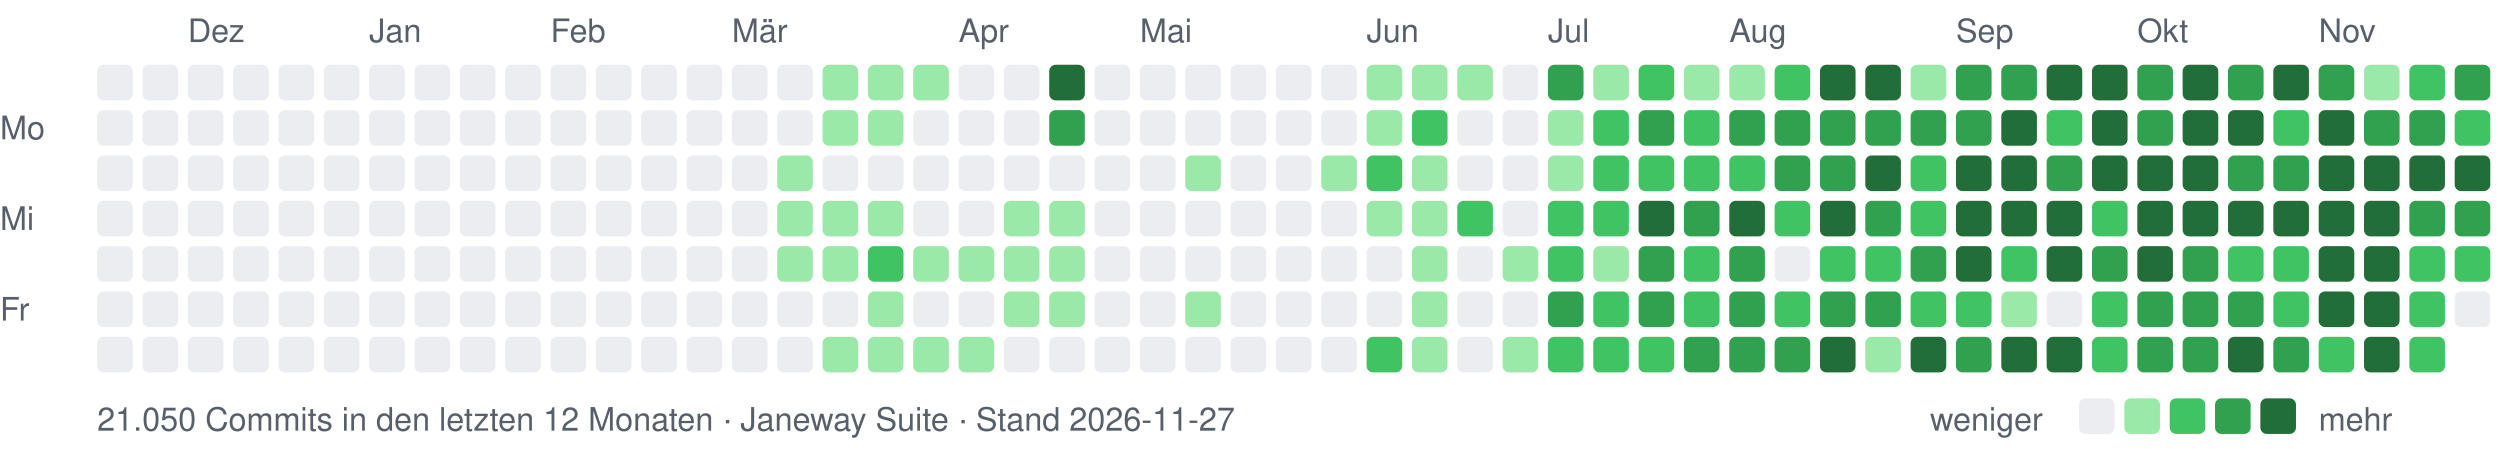
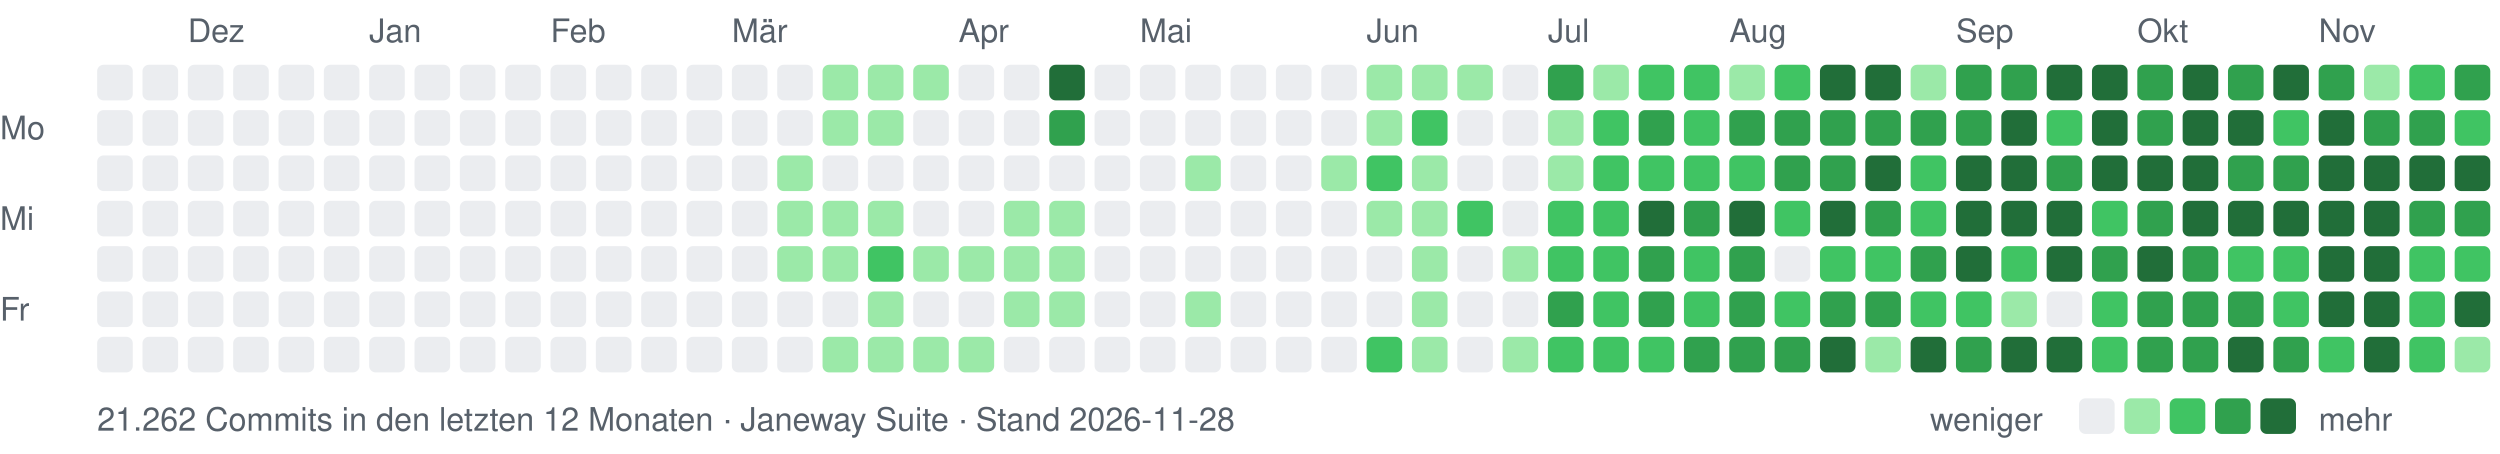
<svg xmlns="http://www.w3.org/2000/svg" viewBox="0 0 772 140" width="772" height="140">
  <g font-family="-apple-system,BlinkMacSystemFont,Segoe UI,Helvetica,Arial,sans-serif" font-size="10" fill="#57606a">
    <text x="58" y="13">Dez</text>
    <text x="114" y="13">Jan</text>
    <text x="170" y="13">Feb</text>
    <text x="226" y="13">Mär</text>
    <text x="296" y="13">Apr</text>
    <text x="352" y="13">Mai</text>
    <text x="422" y="13">Jun</text>
    <text x="478" y="13">Jul</text>
    <text x="534" y="13">Aug</text>
    <text x="604" y="13">Sep</text>
    <text x="660" y="13">Okt</text>
    <text x="716" y="13">Nov</text>
    <text x="0" y="43">Mo</text>
    <text x="0" y="71">Mi</text>
    <text x="0" y="99">Fr</text>
    <rect x="30" y="20" width="11" height="11" rx="2" fill="#ebedf0" />
    <rect x="30" y="34" width="11" height="11" rx="2" fill="#ebedf0" />
    <rect x="30" y="48" width="11" height="11" rx="2" fill="#ebedf0" />
    <rect x="30" y="62" width="11" height="11" rx="2" fill="#ebedf0" />
    <rect x="30" y="76" width="11" height="11" rx="2" fill="#ebedf0" />
    <rect x="30" y="90" width="11" height="11" rx="2" fill="#ebedf0" />
    <rect x="30" y="104" width="11" height="11" rx="2" fill="#ebedf0" />
    <rect x="44" y="20" width="11" height="11" rx="2" fill="#ebedf0" />
    <rect x="44" y="34" width="11" height="11" rx="2" fill="#ebedf0" />
    <rect x="44" y="48" width="11" height="11" rx="2" fill="#ebedf0" />
    <rect x="44" y="62" width="11" height="11" rx="2" fill="#ebedf0" />
    <rect x="44" y="76" width="11" height="11" rx="2" fill="#ebedf0" />
    <rect x="44" y="90" width="11" height="11" rx="2" fill="#ebedf0" />
    <rect x="44" y="104" width="11" height="11" rx="2" fill="#ebedf0" />
    <rect x="58" y="20" width="11" height="11" rx="2" fill="#ebedf0" />
    <rect x="58" y="34" width="11" height="11" rx="2" fill="#ebedf0" />
    <rect x="58" y="48" width="11" height="11" rx="2" fill="#ebedf0" />
    <rect x="58" y="62" width="11" height="11" rx="2" fill="#ebedf0" />
    <rect x="58" y="76" width="11" height="11" rx="2" fill="#ebedf0" />
    <rect x="58" y="90" width="11" height="11" rx="2" fill="#ebedf0" />
    <rect x="58" y="104" width="11" height="11" rx="2" fill="#ebedf0" />
    <rect x="72" y="20" width="11" height="11" rx="2" fill="#ebedf0" />
    <rect x="72" y="34" width="11" height="11" rx="2" fill="#ebedf0" />
    <rect x="72" y="48" width="11" height="11" rx="2" fill="#ebedf0" />
    <rect x="72" y="62" width="11" height="11" rx="2" fill="#ebedf0" />
    <rect x="72" y="76" width="11" height="11" rx="2" fill="#ebedf0" />
    <rect x="72" y="90" width="11" height="11" rx="2" fill="#ebedf0" />
    <rect x="72" y="104" width="11" height="11" rx="2" fill="#ebedf0" />
    <rect x="86" y="20" width="11" height="11" rx="2" fill="#ebedf0" />
    <rect x="86" y="34" width="11" height="11" rx="2" fill="#ebedf0" />
    <rect x="86" y="48" width="11" height="11" rx="2" fill="#ebedf0" />
    <rect x="86" y="62" width="11" height="11" rx="2" fill="#ebedf0" />
    <rect x="86" y="76" width="11" height="11" rx="2" fill="#ebedf0" />
    <rect x="86" y="90" width="11" height="11" rx="2" fill="#ebedf0" />
    <rect x="86" y="104" width="11" height="11" rx="2" fill="#ebedf0" />
    <rect x="100" y="20" width="11" height="11" rx="2" fill="#ebedf0" />
    <rect x="100" y="34" width="11" height="11" rx="2" fill="#ebedf0" />
    <rect x="100" y="48" width="11" height="11" rx="2" fill="#ebedf0" />
    <rect x="100" y="62" width="11" height="11" rx="2" fill="#ebedf0" />
    <rect x="100" y="76" width="11" height="11" rx="2" fill="#ebedf0" />
    <rect x="100" y="90" width="11" height="11" rx="2" fill="#ebedf0" />
    <rect x="100" y="104" width="11" height="11" rx="2" fill="#ebedf0" />
    <rect x="114" y="20" width="11" height="11" rx="2" fill="#ebedf0" />
    <rect x="114" y="34" width="11" height="11" rx="2" fill="#ebedf0" />
    <rect x="114" y="48" width="11" height="11" rx="2" fill="#ebedf0" />
    <rect x="114" y="62" width="11" height="11" rx="2" fill="#ebedf0" />
    <rect x="114" y="76" width="11" height="11" rx="2" fill="#ebedf0" />
    <rect x="114" y="90" width="11" height="11" rx="2" fill="#ebedf0" />
    <rect x="114" y="104" width="11" height="11" rx="2" fill="#ebedf0" />
    <rect x="128" y="20" width="11" height="11" rx="2" fill="#ebedf0" />
    <rect x="128" y="34" width="11" height="11" rx="2" fill="#ebedf0" />
    <rect x="128" y="48" width="11" height="11" rx="2" fill="#ebedf0" />
    <rect x="128" y="62" width="11" height="11" rx="2" fill="#ebedf0" />
    <rect x="128" y="76" width="11" height="11" rx="2" fill="#ebedf0" />
    <rect x="128" y="90" width="11" height="11" rx="2" fill="#ebedf0" />
    <rect x="128" y="104" width="11" height="11" rx="2" fill="#ebedf0" />
    <rect x="142" y="20" width="11" height="11" rx="2" fill="#ebedf0" />
    <rect x="142" y="34" width="11" height="11" rx="2" fill="#ebedf0" />
    <rect x="142" y="48" width="11" height="11" rx="2" fill="#ebedf0" />
    <rect x="142" y="62" width="11" height="11" rx="2" fill="#ebedf0" />
    <rect x="142" y="76" width="11" height="11" rx="2" fill="#ebedf0" />
    <rect x="142" y="90" width="11" height="11" rx="2" fill="#ebedf0" />
    <rect x="142" y="104" width="11" height="11" rx="2" fill="#ebedf0" />
    <rect x="156" y="20" width="11" height="11" rx="2" fill="#ebedf0" />
    <rect x="156" y="34" width="11" height="11" rx="2" fill="#ebedf0" />
    <rect x="156" y="48" width="11" height="11" rx="2" fill="#ebedf0" />
    <rect x="156" y="62" width="11" height="11" rx="2" fill="#ebedf0" />
    <rect x="156" y="76" width="11" height="11" rx="2" fill="#ebedf0" />
    <rect x="156" y="90" width="11" height="11" rx="2" fill="#ebedf0" />
    <rect x="156" y="104" width="11" height="11" rx="2" fill="#ebedf0" />
    <rect x="170" y="20" width="11" height="11" rx="2" fill="#ebedf0" />
    <rect x="170" y="34" width="11" height="11" rx="2" fill="#ebedf0" />
    <rect x="170" y="48" width="11" height="11" rx="2" fill="#ebedf0" />
    <rect x="170" y="62" width="11" height="11" rx="2" fill="#ebedf0" />
    <rect x="170" y="76" width="11" height="11" rx="2" fill="#ebedf0" />
    <rect x="170" y="90" width="11" height="11" rx="2" fill="#ebedf0" />
    <rect x="170" y="104" width="11" height="11" rx="2" fill="#ebedf0" />
    <rect x="184" y="20" width="11" height="11" rx="2" fill="#ebedf0" />
    <rect x="184" y="34" width="11" height="11" rx="2" fill="#ebedf0" />
    <rect x="184" y="48" width="11" height="11" rx="2" fill="#ebedf0" />
    <rect x="184" y="62" width="11" height="11" rx="2" fill="#ebedf0" />
    <rect x="184" y="76" width="11" height="11" rx="2" fill="#ebedf0" />
    <rect x="184" y="90" width="11" height="11" rx="2" fill="#ebedf0" />
    <rect x="184" y="104" width="11" height="11" rx="2" fill="#ebedf0" />
    <rect x="198" y="20" width="11" height="11" rx="2" fill="#ebedf0" />
    <rect x="198" y="34" width="11" height="11" rx="2" fill="#ebedf0" />
    <rect x="198" y="48" width="11" height="11" rx="2" fill="#ebedf0" />
    <rect x="198" y="62" width="11" height="11" rx="2" fill="#ebedf0" />
    <rect x="198" y="76" width="11" height="11" rx="2" fill="#ebedf0" />
    <rect x="198" y="90" width="11" height="11" rx="2" fill="#ebedf0" />
    <rect x="198" y="104" width="11" height="11" rx="2" fill="#ebedf0" />
    <rect x="212" y="20" width="11" height="11" rx="2" fill="#ebedf0" />
    <rect x="212" y="34" width="11" height="11" rx="2" fill="#ebedf0" />
    <rect x="212" y="48" width="11" height="11" rx="2" fill="#ebedf0" />
    <rect x="212" y="62" width="11" height="11" rx="2" fill="#ebedf0" />
    <rect x="212" y="76" width="11" height="11" rx="2" fill="#ebedf0" />
    <rect x="212" y="90" width="11" height="11" rx="2" fill="#ebedf0" />
    <rect x="212" y="104" width="11" height="11" rx="2" fill="#ebedf0" />
    <rect x="226" y="20" width="11" height="11" rx="2" fill="#ebedf0" />
    <rect x="226" y="34" width="11" height="11" rx="2" fill="#ebedf0" />
    <rect x="226" y="48" width="11" height="11" rx="2" fill="#ebedf0" />
    <rect x="226" y="62" width="11" height="11" rx="2" fill="#ebedf0" />
    <rect x="226" y="76" width="11" height="11" rx="2" fill="#ebedf0" />
    <rect x="226" y="90" width="11" height="11" rx="2" fill="#ebedf0" />
    <rect x="226" y="104" width="11" height="11" rx="2" fill="#ebedf0" />
    <rect x="240" y="20" width="11" height="11" rx="2" fill="#ebedf0" />
    <rect x="240" y="34" width="11" height="11" rx="2" fill="#ebedf0" />
    <rect x="240" y="48" width="11" height="11" rx="2" fill="#9be9a8" />
    <rect x="240" y="62" width="11" height="11" rx="2" fill="#9be9a8" />
    <rect x="240" y="76" width="11" height="11" rx="2" fill="#9be9a8" />
    <rect x="240" y="90" width="11" height="11" rx="2" fill="#ebedf0" />
    <rect x="240" y="104" width="11" height="11" rx="2" fill="#ebedf0" />
    <rect x="254" y="20" width="11" height="11" rx="2" fill="#9be9a8" />
    <rect x="254" y="34" width="11" height="11" rx="2" fill="#9be9a8" />
    <rect x="254" y="48" width="11" height="11" rx="2" fill="#ebedf0" />
    <rect x="254" y="62" width="11" height="11" rx="2" fill="#9be9a8" />
    <rect x="254" y="76" width="11" height="11" rx="2" fill="#9be9a8" />
    <rect x="254" y="90" width="11" height="11" rx="2" fill="#ebedf0" />
    <rect x="254" y="104" width="11" height="11" rx="2" fill="#9be9a8" />
    <rect x="268" y="20" width="11" height="11" rx="2" fill="#9be9a8" />
    <rect x="268" y="34" width="11" height="11" rx="2" fill="#9be9a8" />
    <rect x="268" y="48" width="11" height="11" rx="2" fill="#ebedf0" />
    <rect x="268" y="62" width="11" height="11" rx="2" fill="#9be9a8" />
    <rect x="268" y="76" width="11" height="11" rx="2" fill="#40c463" />
    <rect x="268" y="90" width="11" height="11" rx="2" fill="#9be9a8" />
    <rect x="268" y="104" width="11" height="11" rx="2" fill="#9be9a8" />
    <rect x="282" y="20" width="11" height="11" rx="2" fill="#9be9a8" />
    <rect x="282" y="34" width="11" height="11" rx="2" fill="#ebedf0" />
    <rect x="282" y="48" width="11" height="11" rx="2" fill="#ebedf0" />
    <rect x="282" y="62" width="11" height="11" rx="2" fill="#ebedf0" />
    <rect x="282" y="76" width="11" height="11" rx="2" fill="#9be9a8" />
    <rect x="282" y="90" width="11" height="11" rx="2" fill="#ebedf0" />
    <rect x="282" y="104" width="11" height="11" rx="2" fill="#9be9a8" />
    <rect x="296" y="20" width="11" height="11" rx="2" fill="#ebedf0" />
    <rect x="296" y="34" width="11" height="11" rx="2" fill="#ebedf0" />
    <rect x="296" y="48" width="11" height="11" rx="2" fill="#ebedf0" />
    <rect x="296" y="62" width="11" height="11" rx="2" fill="#ebedf0" />
    <rect x="296" y="76" width="11" height="11" rx="2" fill="#9be9a8" />
    <rect x="296" y="90" width="11" height="11" rx="2" fill="#ebedf0" />
    <rect x="296" y="104" width="11" height="11" rx="2" fill="#9be9a8" />
    <rect x="310" y="20" width="11" height="11" rx="2" fill="#ebedf0" />
    <rect x="310" y="34" width="11" height="11" rx="2" fill="#ebedf0" />
    <rect x="310" y="48" width="11" height="11" rx="2" fill="#ebedf0" />
    <rect x="310" y="62" width="11" height="11" rx="2" fill="#9be9a8" />
    <rect x="310" y="76" width="11" height="11" rx="2" fill="#9be9a8" />
    <rect x="310" y="90" width="11" height="11" rx="2" fill="#9be9a8" />
    <rect x="310" y="104" width="11" height="11" rx="2" fill="#ebedf0" />
    <rect x="324" y="20" width="11" height="11" rx="2" fill="#216e39" />
    <rect x="324" y="34" width="11" height="11" rx="2" fill="#30a14e" />
    <rect x="324" y="48" width="11" height="11" rx="2" fill="#ebedf0" />
    <rect x="324" y="62" width="11" height="11" rx="2" fill="#9be9a8" />
    <rect x="324" y="76" width="11" height="11" rx="2" fill="#9be9a8" />
    <rect x="324" y="90" width="11" height="11" rx="2" fill="#9be9a8" />
    <rect x="324" y="104" width="11" height="11" rx="2" fill="#ebedf0" />
    <rect x="338" y="20" width="11" height="11" rx="2" fill="#ebedf0" />
    <rect x="338" y="34" width="11" height="11" rx="2" fill="#ebedf0" />
    <rect x="338" y="48" width="11" height="11" rx="2" fill="#ebedf0" />
    <rect x="338" y="62" width="11" height="11" rx="2" fill="#ebedf0" />
    <rect x="338" y="76" width="11" height="11" rx="2" fill="#ebedf0" />
    <rect x="338" y="90" width="11" height="11" rx="2" fill="#ebedf0" />
    <rect x="338" y="104" width="11" height="11" rx="2" fill="#ebedf0" />
    <rect x="352" y="20" width="11" height="11" rx="2" fill="#ebedf0" />
    <rect x="352" y="34" width="11" height="11" rx="2" fill="#ebedf0" />
    <rect x="352" y="48" width="11" height="11" rx="2" fill="#ebedf0" />
    <rect x="352" y="62" width="11" height="11" rx="2" fill="#ebedf0" />
    <rect x="352" y="76" width="11" height="11" rx="2" fill="#ebedf0" />
    <rect x="352" y="90" width="11" height="11" rx="2" fill="#ebedf0" />
    <rect x="352" y="104" width="11" height="11" rx="2" fill="#ebedf0" />
    <rect x="366" y="20" width="11" height="11" rx="2" fill="#ebedf0" />
    <rect x="366" y="34" width="11" height="11" rx="2" fill="#ebedf0" />
    <rect x="366" y="48" width="11" height="11" rx="2" fill="#9be9a8" />
    <rect x="366" y="62" width="11" height="11" rx="2" fill="#ebedf0" />
    <rect x="366" y="76" width="11" height="11" rx="2" fill="#ebedf0" />
    <rect x="366" y="90" width="11" height="11" rx="2" fill="#9be9a8" />
    <rect x="366" y="104" width="11" height="11" rx="2" fill="#ebedf0" />
    <rect x="380" y="20" width="11" height="11" rx="2" fill="#ebedf0" />
    <rect x="380" y="34" width="11" height="11" rx="2" fill="#ebedf0" />
    <rect x="380" y="48" width="11" height="11" rx="2" fill="#ebedf0" />
    <rect x="380" y="62" width="11" height="11" rx="2" fill="#ebedf0" />
    <rect x="380" y="76" width="11" height="11" rx="2" fill="#ebedf0" />
    <rect x="380" y="90" width="11" height="11" rx="2" fill="#ebedf0" />
    <rect x="380" y="104" width="11" height="11" rx="2" fill="#ebedf0" />
    <rect x="394" y="20" width="11" height="11" rx="2" fill="#ebedf0" />
    <rect x="394" y="34" width="11" height="11" rx="2" fill="#ebedf0" />
    <rect x="394" y="48" width="11" height="11" rx="2" fill="#ebedf0" />
    <rect x="394" y="62" width="11" height="11" rx="2" fill="#ebedf0" />
    <rect x="394" y="76" width="11" height="11" rx="2" fill="#ebedf0" />
    <rect x="394" y="90" width="11" height="11" rx="2" fill="#ebedf0" />
    <rect x="394" y="104" width="11" height="11" rx="2" fill="#ebedf0" />
    <rect x="408" y="20" width="11" height="11" rx="2" fill="#ebedf0" />
    <rect x="408" y="34" width="11" height="11" rx="2" fill="#ebedf0" />
    <rect x="408" y="48" width="11" height="11" rx="2" fill="#9be9a8" />
    <rect x="408" y="62" width="11" height="11" rx="2" fill="#ebedf0" />
    <rect x="408" y="76" width="11" height="11" rx="2" fill="#ebedf0" />
    <rect x="408" y="90" width="11" height="11" rx="2" fill="#ebedf0" />
    <rect x="408" y="104" width="11" height="11" rx="2" fill="#ebedf0" />
    <rect x="422" y="20" width="11" height="11" rx="2" fill="#9be9a8" />
    <rect x="422" y="34" width="11" height="11" rx="2" fill="#9be9a8" />
    <rect x="422" y="48" width="11" height="11" rx="2" fill="#40c463" />
    <rect x="422" y="62" width="11" height="11" rx="2" fill="#9be9a8" />
    <rect x="422" y="76" width="11" height="11" rx="2" fill="#ebedf0" />
    <rect x="422" y="90" width="11" height="11" rx="2" fill="#ebedf0" />
    <rect x="422" y="104" width="11" height="11" rx="2" fill="#40c463" />
    <rect x="436" y="20" width="11" height="11" rx="2" fill="#9be9a8" />
    <rect x="436" y="34" width="11" height="11" rx="2" fill="#40c463" />
    <rect x="436" y="48" width="11" height="11" rx="2" fill="#9be9a8" />
    <rect x="436" y="62" width="11" height="11" rx="2" fill="#9be9a8" />
    <rect x="436" y="76" width="11" height="11" rx="2" fill="#9be9a8" />
    <rect x="436" y="90" width="11" height="11" rx="2" fill="#9be9a8" />
    <rect x="436" y="104" width="11" height="11" rx="2" fill="#9be9a8" />
    <rect x="450" y="20" width="11" height="11" rx="2" fill="#9be9a8" />
    <rect x="450" y="34" width="11" height="11" rx="2" fill="#ebedf0" />
    <rect x="450" y="48" width="11" height="11" rx="2" fill="#ebedf0" />
    <rect x="450" y="62" width="11" height="11" rx="2" fill="#40c463" />
    <rect x="450" y="76" width="11" height="11" rx="2" fill="#ebedf0" />
    <rect x="450" y="90" width="11" height="11" rx="2" fill="#ebedf0" />
    <rect x="450" y="104" width="11" height="11" rx="2" fill="#ebedf0" />
    <rect x="464" y="20" width="11" height="11" rx="2" fill="#ebedf0" />
    <rect x="464" y="34" width="11" height="11" rx="2" fill="#ebedf0" />
    <rect x="464" y="48" width="11" height="11" rx="2" fill="#ebedf0" />
    <rect x="464" y="62" width="11" height="11" rx="2" fill="#ebedf0" />
    <rect x="464" y="76" width="11" height="11" rx="2" fill="#9be9a8" />
    <rect x="464" y="90" width="11" height="11" rx="2" fill="#ebedf0" />
    <rect x="464" y="104" width="11" height="11" rx="2" fill="#9be9a8" />
    <rect x="478" y="20" width="11" height="11" rx="2" fill="#30a14e" />
    <rect x="478" y="34" width="11" height="11" rx="2" fill="#9be9a8" />
    <rect x="478" y="48" width="11" height="11" rx="2" fill="#9be9a8" />
    <rect x="478" y="62" width="11" height="11" rx="2" fill="#40c463" />
    <rect x="478" y="76" width="11" height="11" rx="2" fill="#40c463" />
    <rect x="478" y="90" width="11" height="11" rx="2" fill="#30a14e" />
    <rect x="478" y="104" width="11" height="11" rx="2" fill="#40c463" />
    <rect x="492" y="20" width="11" height="11" rx="2" fill="#9be9a8" />
    <rect x="492" y="34" width="11" height="11" rx="2" fill="#40c463" />
    <rect x="492" y="48" width="11" height="11" rx="2" fill="#40c463" />
    <rect x="492" y="62" width="11" height="11" rx="2" fill="#40c463" />
-     <rect x="492" y="76" width="11" height="11" rx="2" fill="#9be9a8" />
+     <rect x="492" y="76" width="11" height="11" rx="2" fill="#40c463" />
    <rect x="492" y="90" width="11" height="11" rx="2" fill="#40c463" />
    <rect x="492" y="104" width="11" height="11" rx="2" fill="#40c463" />
    <rect x="506" y="20" width="11" height="11" rx="2" fill="#40c463" />
    <rect x="506" y="34" width="11" height="11" rx="2" fill="#30a14e" />
    <rect x="506" y="48" width="11" height="11" rx="2" fill="#40c463" />
    <rect x="506" y="62" width="11" height="11" rx="2" fill="#216e39" />
    <rect x="506" y="76" width="11" height="11" rx="2" fill="#30a14e" />
    <rect x="506" y="90" width="11" height="11" rx="2" fill="#30a14e" />
    <rect x="506" y="104" width="11" height="11" rx="2" fill="#40c463" />
-     <rect x="520" y="20" width="11" height="11" rx="2" fill="#9be9a8" />
+     <rect x="520" y="20" width="11" height="11" rx="2" fill="#40c463" />
    <rect x="520" y="34" width="11" height="11" rx="2" fill="#40c463" />
    <rect x="520" y="48" width="11" height="11" rx="2" fill="#40c463" />
    <rect x="520" y="62" width="11" height="11" rx="2" fill="#30a14e" />
    <rect x="520" y="76" width="11" height="11" rx="2" fill="#40c463" />
    <rect x="520" y="90" width="11" height="11" rx="2" fill="#40c463" />
    <rect x="520" y="104" width="11" height="11" rx="2" fill="#30a14e" />
    <rect x="534" y="20" width="11" height="11" rx="2" fill="#9be9a8" />
    <rect x="534" y="34" width="11" height="11" rx="2" fill="#30a14e" />
    <rect x="534" y="48" width="11" height="11" rx="2" fill="#40c463" />
    <rect x="534" y="62" width="11" height="11" rx="2" fill="#216e39" />
    <rect x="534" y="76" width="11" height="11" rx="2" fill="#30a14e" />
    <rect x="534" y="90" width="11" height="11" rx="2" fill="#30a14e" />
    <rect x="534" y="104" width="11" height="11" rx="2" fill="#30a14e" />
    <rect x="548" y="20" width="11" height="11" rx="2" fill="#40c463" />
    <rect x="548" y="34" width="11" height="11" rx="2" fill="#30a14e" />
    <rect x="548" y="48" width="11" height="11" rx="2" fill="#30a14e" />
    <rect x="548" y="62" width="11" height="11" rx="2" fill="#40c463" />
    <rect x="548" y="76" width="11" height="11" rx="2" fill="#ebedf0" />
    <rect x="548" y="90" width="11" height="11" rx="2" fill="#40c463" />
    <rect x="548" y="104" width="11" height="11" rx="2" fill="#30a14e" />
    <rect x="562" y="20" width="11" height="11" rx="2" fill="#216e39" />
    <rect x="562" y="34" width="11" height="11" rx="2" fill="#30a14e" />
    <rect x="562" y="48" width="11" height="11" rx="2" fill="#30a14e" />
    <rect x="562" y="62" width="11" height="11" rx="2" fill="#216e39" />
    <rect x="562" y="76" width="11" height="11" rx="2" fill="#40c463" />
    <rect x="562" y="90" width="11" height="11" rx="2" fill="#30a14e" />
    <rect x="562" y="104" width="11" height="11" rx="2" fill="#216e39" />
    <rect x="576" y="20" width="11" height="11" rx="2" fill="#216e39" />
    <rect x="576" y="34" width="11" height="11" rx="2" fill="#30a14e" />
    <rect x="576" y="48" width="11" height="11" rx="2" fill="#216e39" />
    <rect x="576" y="62" width="11" height="11" rx="2" fill="#30a14e" />
    <rect x="576" y="76" width="11" height="11" rx="2" fill="#40c463" />
    <rect x="576" y="90" width="11" height="11" rx="2" fill="#30a14e" />
    <rect x="576" y="104" width="11" height="11" rx="2" fill="#9be9a8" />
    <rect x="590" y="20" width="11" height="11" rx="2" fill="#9be9a8" />
    <rect x="590" y="34" width="11" height="11" rx="2" fill="#30a14e" />
    <rect x="590" y="48" width="11" height="11" rx="2" fill="#40c463" />
    <rect x="590" y="62" width="11" height="11" rx="2" fill="#40c463" />
    <rect x="590" y="76" width="11" height="11" rx="2" fill="#30a14e" />
    <rect x="590" y="90" width="11" height="11" rx="2" fill="#40c463" />
    <rect x="590" y="104" width="11" height="11" rx="2" fill="#216e39" />
    <rect x="604" y="20" width="11" height="11" rx="2" fill="#30a14e" />
    <rect x="604" y="34" width="11" height="11" rx="2" fill="#30a14e" />
    <rect x="604" y="48" width="11" height="11" rx="2" fill="#216e39" />
    <rect x="604" y="62" width="11" height="11" rx="2" fill="#216e39" />
    <rect x="604" y="76" width="11" height="11" rx="2" fill="#216e39" />
    <rect x="604" y="90" width="11" height="11" rx="2" fill="#40c463" />
    <rect x="604" y="104" width="11" height="11" rx="2" fill="#30a14e" />
    <rect x="618" y="20" width="11" height="11" rx="2" fill="#30a14e" />
    <rect x="618" y="34" width="11" height="11" rx="2" fill="#216e39" />
    <rect x="618" y="48" width="11" height="11" rx="2" fill="#216e39" />
    <rect x="618" y="62" width="11" height="11" rx="2" fill="#216e39" />
    <rect x="618" y="76" width="11" height="11" rx="2" fill="#40c463" />
    <rect x="618" y="90" width="11" height="11" rx="2" fill="#9be9a8" />
    <rect x="618" y="104" width="11" height="11" rx="2" fill="#216e39" />
    <rect x="632" y="20" width="11" height="11" rx="2" fill="#216e39" />
    <rect x="632" y="34" width="11" height="11" rx="2" fill="#40c463" />
    <rect x="632" y="48" width="11" height="11" rx="2" fill="#30a14e" />
    <rect x="632" y="62" width="11" height="11" rx="2" fill="#216e39" />
    <rect x="632" y="76" width="11" height="11" rx="2" fill="#216e39" />
    <rect x="632" y="90" width="11" height="11" rx="2" fill="#ebedf0" />
    <rect x="632" y="104" width="11" height="11" rx="2" fill="#216e39" />
    <rect x="646" y="20" width="11" height="11" rx="2" fill="#216e39" />
    <rect x="646" y="34" width="11" height="11" rx="2" fill="#216e39" />
    <rect x="646" y="48" width="11" height="11" rx="2" fill="#216e39" />
    <rect x="646" y="62" width="11" height="11" rx="2" fill="#40c463" />
    <rect x="646" y="76" width="11" height="11" rx="2" fill="#30a14e" />
    <rect x="646" y="90" width="11" height="11" rx="2" fill="#40c463" />
    <rect x="646" y="104" width="11" height="11" rx="2" fill="#40c463" />
    <rect x="660" y="20" width="11" height="11" rx="2" fill="#30a14e" />
    <rect x="660" y="34" width="11" height="11" rx="2" fill="#30a14e" />
    <rect x="660" y="48" width="11" height="11" rx="2" fill="#216e39" />
-     <rect x="660" y="62" width="11" height="11" rx="2" fill="#216e39" />
+     <rect x="660" y="62" width="11" height="11" rx="2" fill="#30a14e" />
    <rect x="660" y="76" width="11" height="11" rx="2" fill="#216e39" />
    <rect x="660" y="90" width="11" height="11" rx="2" fill="#30a14e" />
    <rect x="660" y="104" width="11" height="11" rx="2" fill="#30a14e" />
    <rect x="674" y="20" width="11" height="11" rx="2" fill="#216e39" />
    <rect x="674" y="34" width="11" height="11" rx="2" fill="#216e39" />
    <rect x="674" y="48" width="11" height="11" rx="2" fill="#216e39" />
    <rect x="674" y="62" width="11" height="11" rx="2" fill="#216e39" />
    <rect x="674" y="76" width="11" height="11" rx="2" fill="#30a14e" />
    <rect x="674" y="90" width="11" height="11" rx="2" fill="#30a14e" />
    <rect x="674" y="104" width="11" height="11" rx="2" fill="#30a14e" />
    <rect x="688" y="20" width="11" height="11" rx="2" fill="#30a14e" />
    <rect x="688" y="34" width="11" height="11" rx="2" fill="#216e39" />
    <rect x="688" y="48" width="11" height="11" rx="2" fill="#30a14e" />
    <rect x="688" y="62" width="11" height="11" rx="2" fill="#216e39" />
    <rect x="688" y="76" width="11" height="11" rx="2" fill="#40c463" />
    <rect x="688" y="90" width="11" height="11" rx="2" fill="#30a14e" />
    <rect x="688" y="104" width="11" height="11" rx="2" fill="#216e39" />
    <rect x="702" y="20" width="11" height="11" rx="2" fill="#216e39" />
    <rect x="702" y="34" width="11" height="11" rx="2" fill="#40c463" />
    <rect x="702" y="48" width="11" height="11" rx="2" fill="#30a14e" />
    <rect x="702" y="62" width="11" height="11" rx="2" fill="#216e39" />
    <rect x="702" y="76" width="11" height="11" rx="2" fill="#40c463" />
    <rect x="702" y="90" width="11" height="11" rx="2" fill="#40c463" />
    <rect x="702" y="104" width="11" height="11" rx="2" fill="#30a14e" />
    <rect x="716" y="20" width="11" height="11" rx="2" fill="#30a14e" />
    <rect x="716" y="34" width="11" height="11" rx="2" fill="#216e39" />
    <rect x="716" y="48" width="11" height="11" rx="2" fill="#216e39" />
    <rect x="716" y="62" width="11" height="11" rx="2" fill="#216e39" />
    <rect x="716" y="76" width="11" height="11" rx="2" fill="#216e39" />
    <rect x="716" y="90" width="11" height="11" rx="2" fill="#216e39" />
    <rect x="716" y="104" width="11" height="11" rx="2" fill="#40c463" />
    <rect x="730" y="20" width="11" height="11" rx="2" fill="#9be9a8" />
    <rect x="730" y="34" width="11" height="11" rx="2" fill="#30a14e" />
    <rect x="730" y="48" width="11" height="11" rx="2" fill="#216e39" />
    <rect x="730" y="62" width="11" height="11" rx="2" fill="#216e39" />
    <rect x="730" y="76" width="11" height="11" rx="2" fill="#216e39" />
    <rect x="730" y="90" width="11" height="11" rx="2" fill="#216e39" />
    <rect x="730" y="104" width="11" height="11" rx="2" fill="#216e39" />
    <rect x="744" y="20" width="11" height="11" rx="2" fill="#40c463" />
    <rect x="744" y="34" width="11" height="11" rx="2" fill="#30a14e" />
    <rect x="744" y="48" width="11" height="11" rx="2" fill="#216e39" />
    <rect x="744" y="62" width="11" height="11" rx="2" fill="#30a14e" />
    <rect x="744" y="76" width="11" height="11" rx="2" fill="#40c463" />
    <rect x="744" y="90" width="11" height="11" rx="2" fill="#40c463" />
    <rect x="744" y="104" width="11" height="11" rx="2" fill="#40c463" />
    <rect x="758" y="20" width="11" height="11" rx="2" fill="#30a14e" />
    <rect x="758" y="34" width="11" height="11" rx="2" fill="#40c463" />
    <rect x="758" y="48" width="11" height="11" rx="2" fill="#216e39" />
    <rect x="758" y="62" width="11" height="11" rx="2" fill="#30a14e" />
    <rect x="758" y="76" width="11" height="11" rx="2" fill="#40c463" />
-     <rect x="758" y="90" width="11" height="11" rx="2" fill="#ebedf0" />
+     <rect x="758" y="90" width="11" height="11" rx="2" fill="#216e39" />
+     <rect x="758" y="104" width="11" height="11" rx="2" fill="#9be9a8" />
    <text x="596" y="133">weniger</text>
    <rect x="642" y="123" width="11" height="11" rx="2" fill="#ebedf0" />
    <rect x="656" y="123" width="11" height="11" rx="2" fill="#9be9a8" />
    <rect x="670" y="123" width="11" height="11" rx="2" fill="#40c463" />
    <rect x="684" y="123" width="11" height="11" rx="2" fill="#30a14e" />
    <rect x="698" y="123" width="11" height="11" rx="2" fill="#216e39" />
    <text x="716" y="133">mehr</text>
-     <text x="30" y="133">21.050 Commits in den letzten 12 Monaten · Janeway Suite · Stand 2026-11-27</text>
+     <text x="30" y="133">21.262 Commits in den letzten 12 Monaten · Janeway Suite · Stand 2026-11-28</text>
  </g>
</svg>
